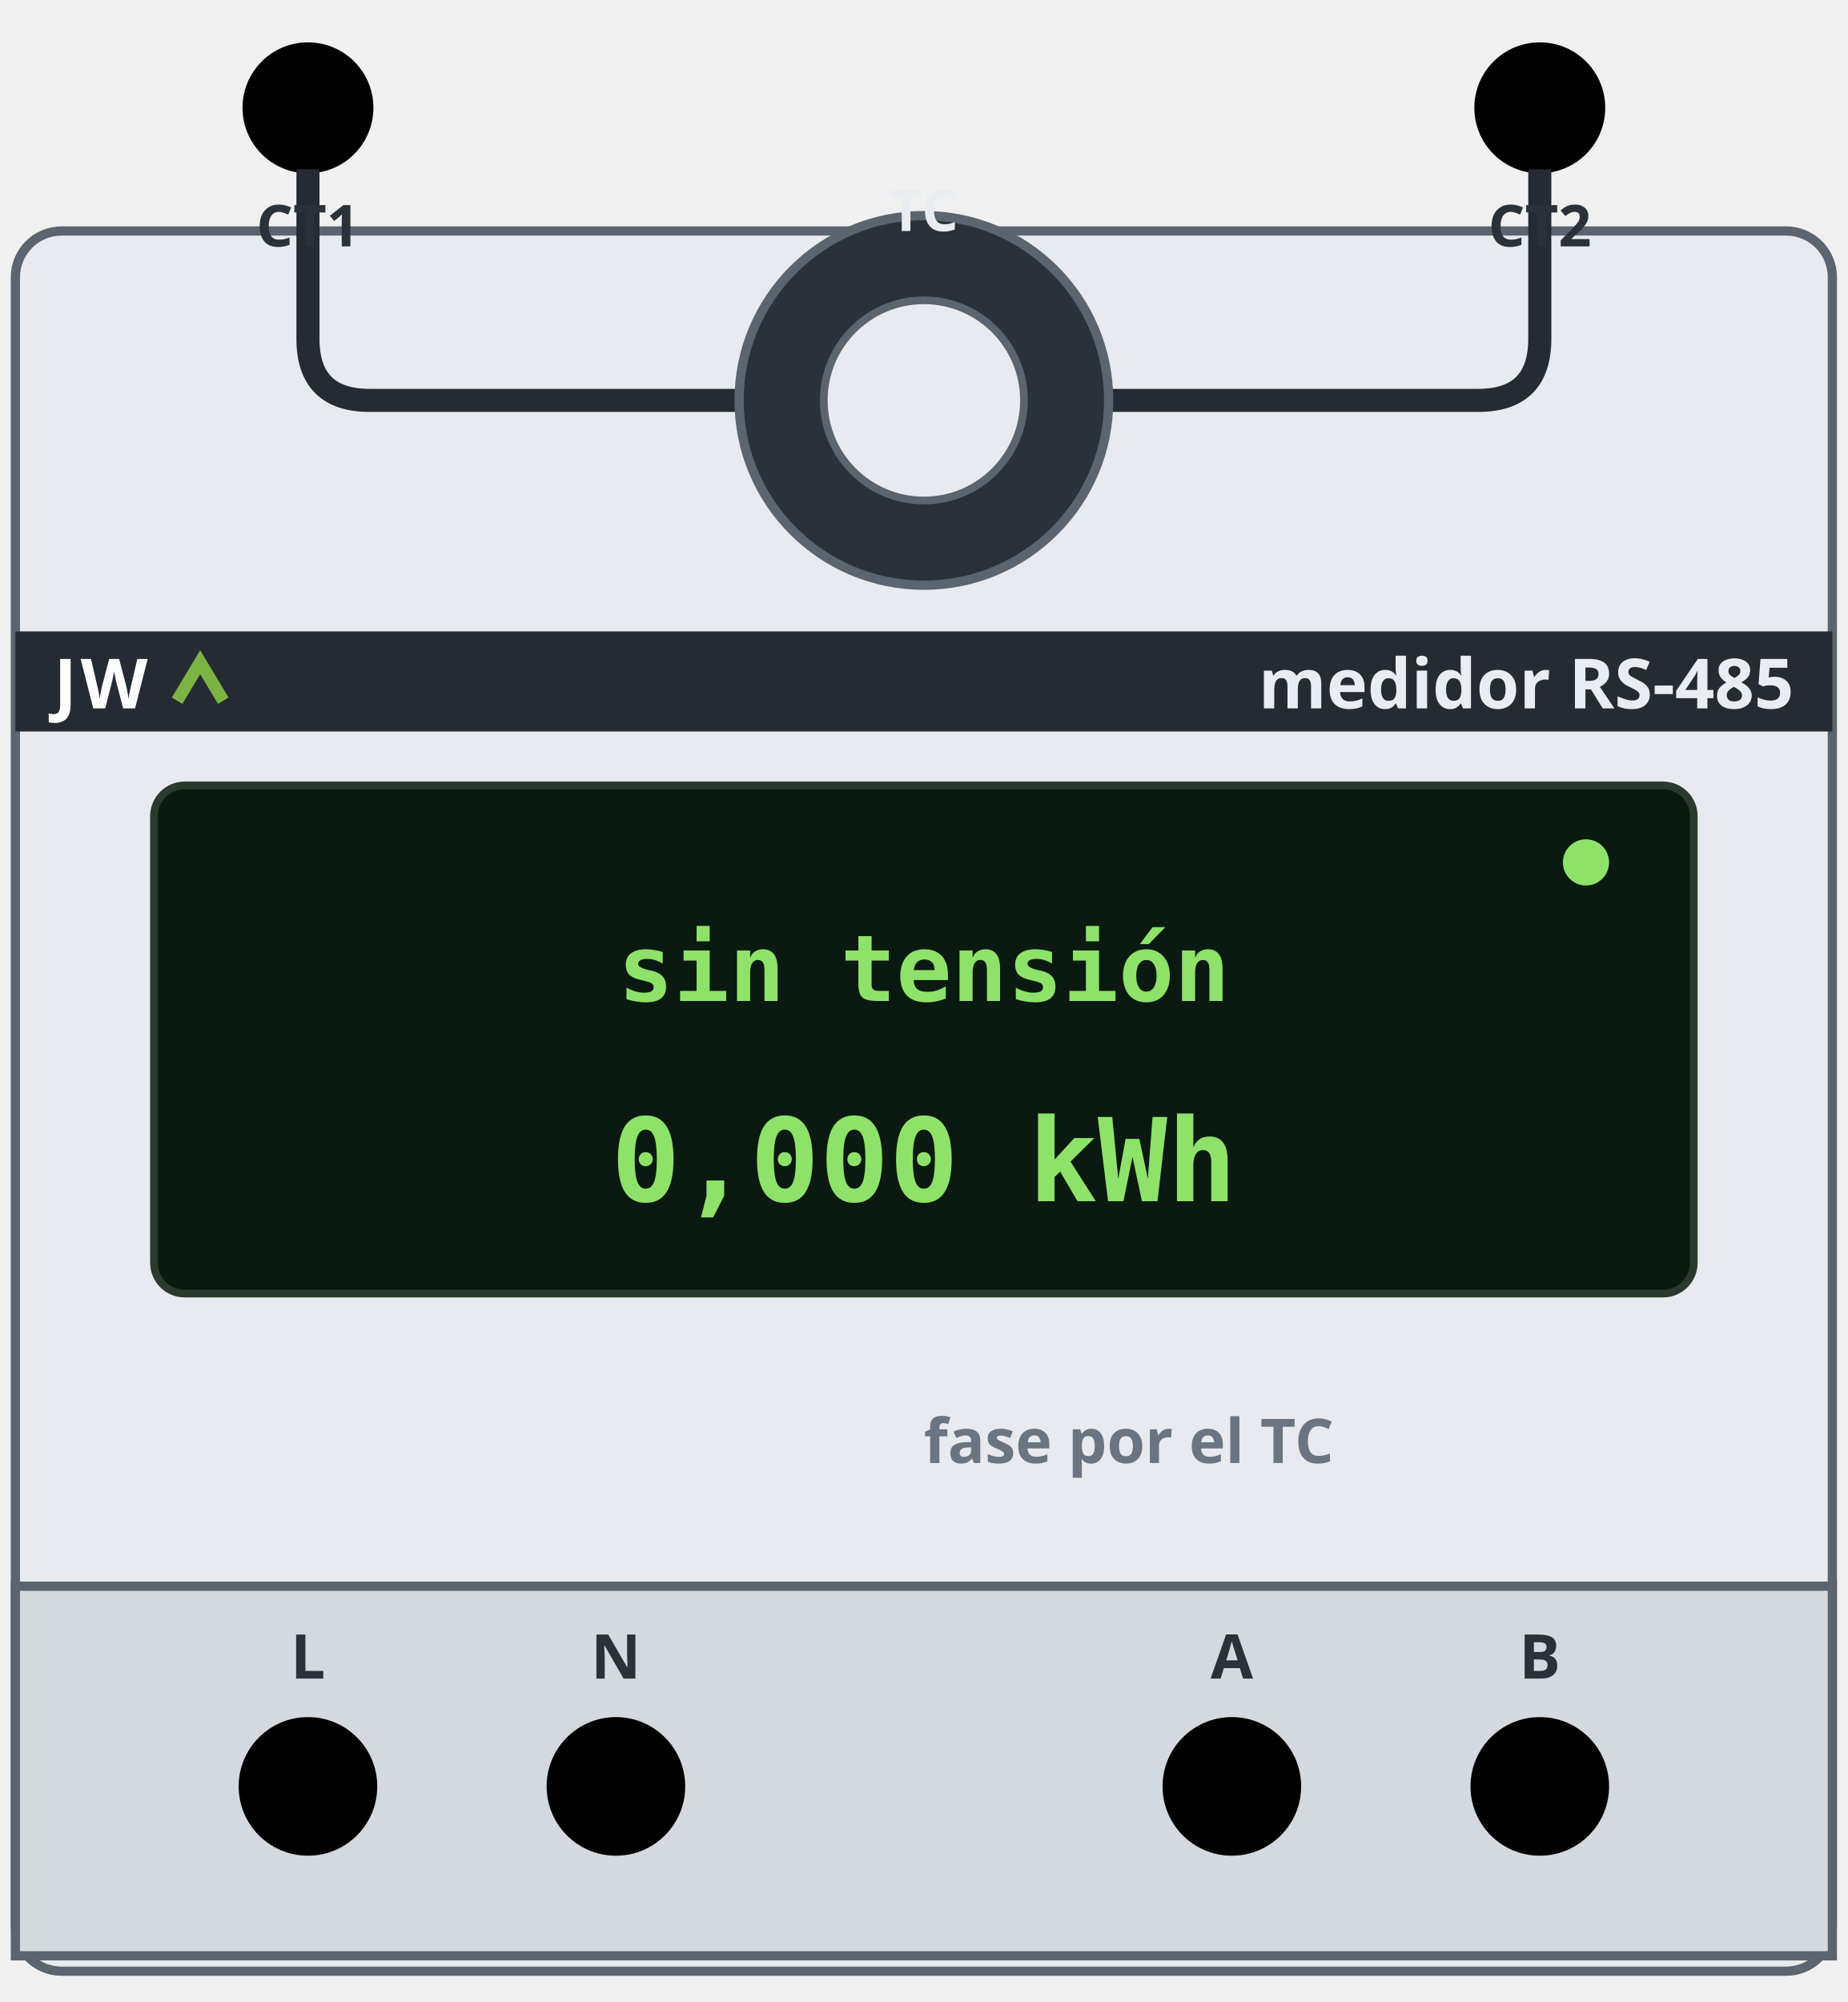
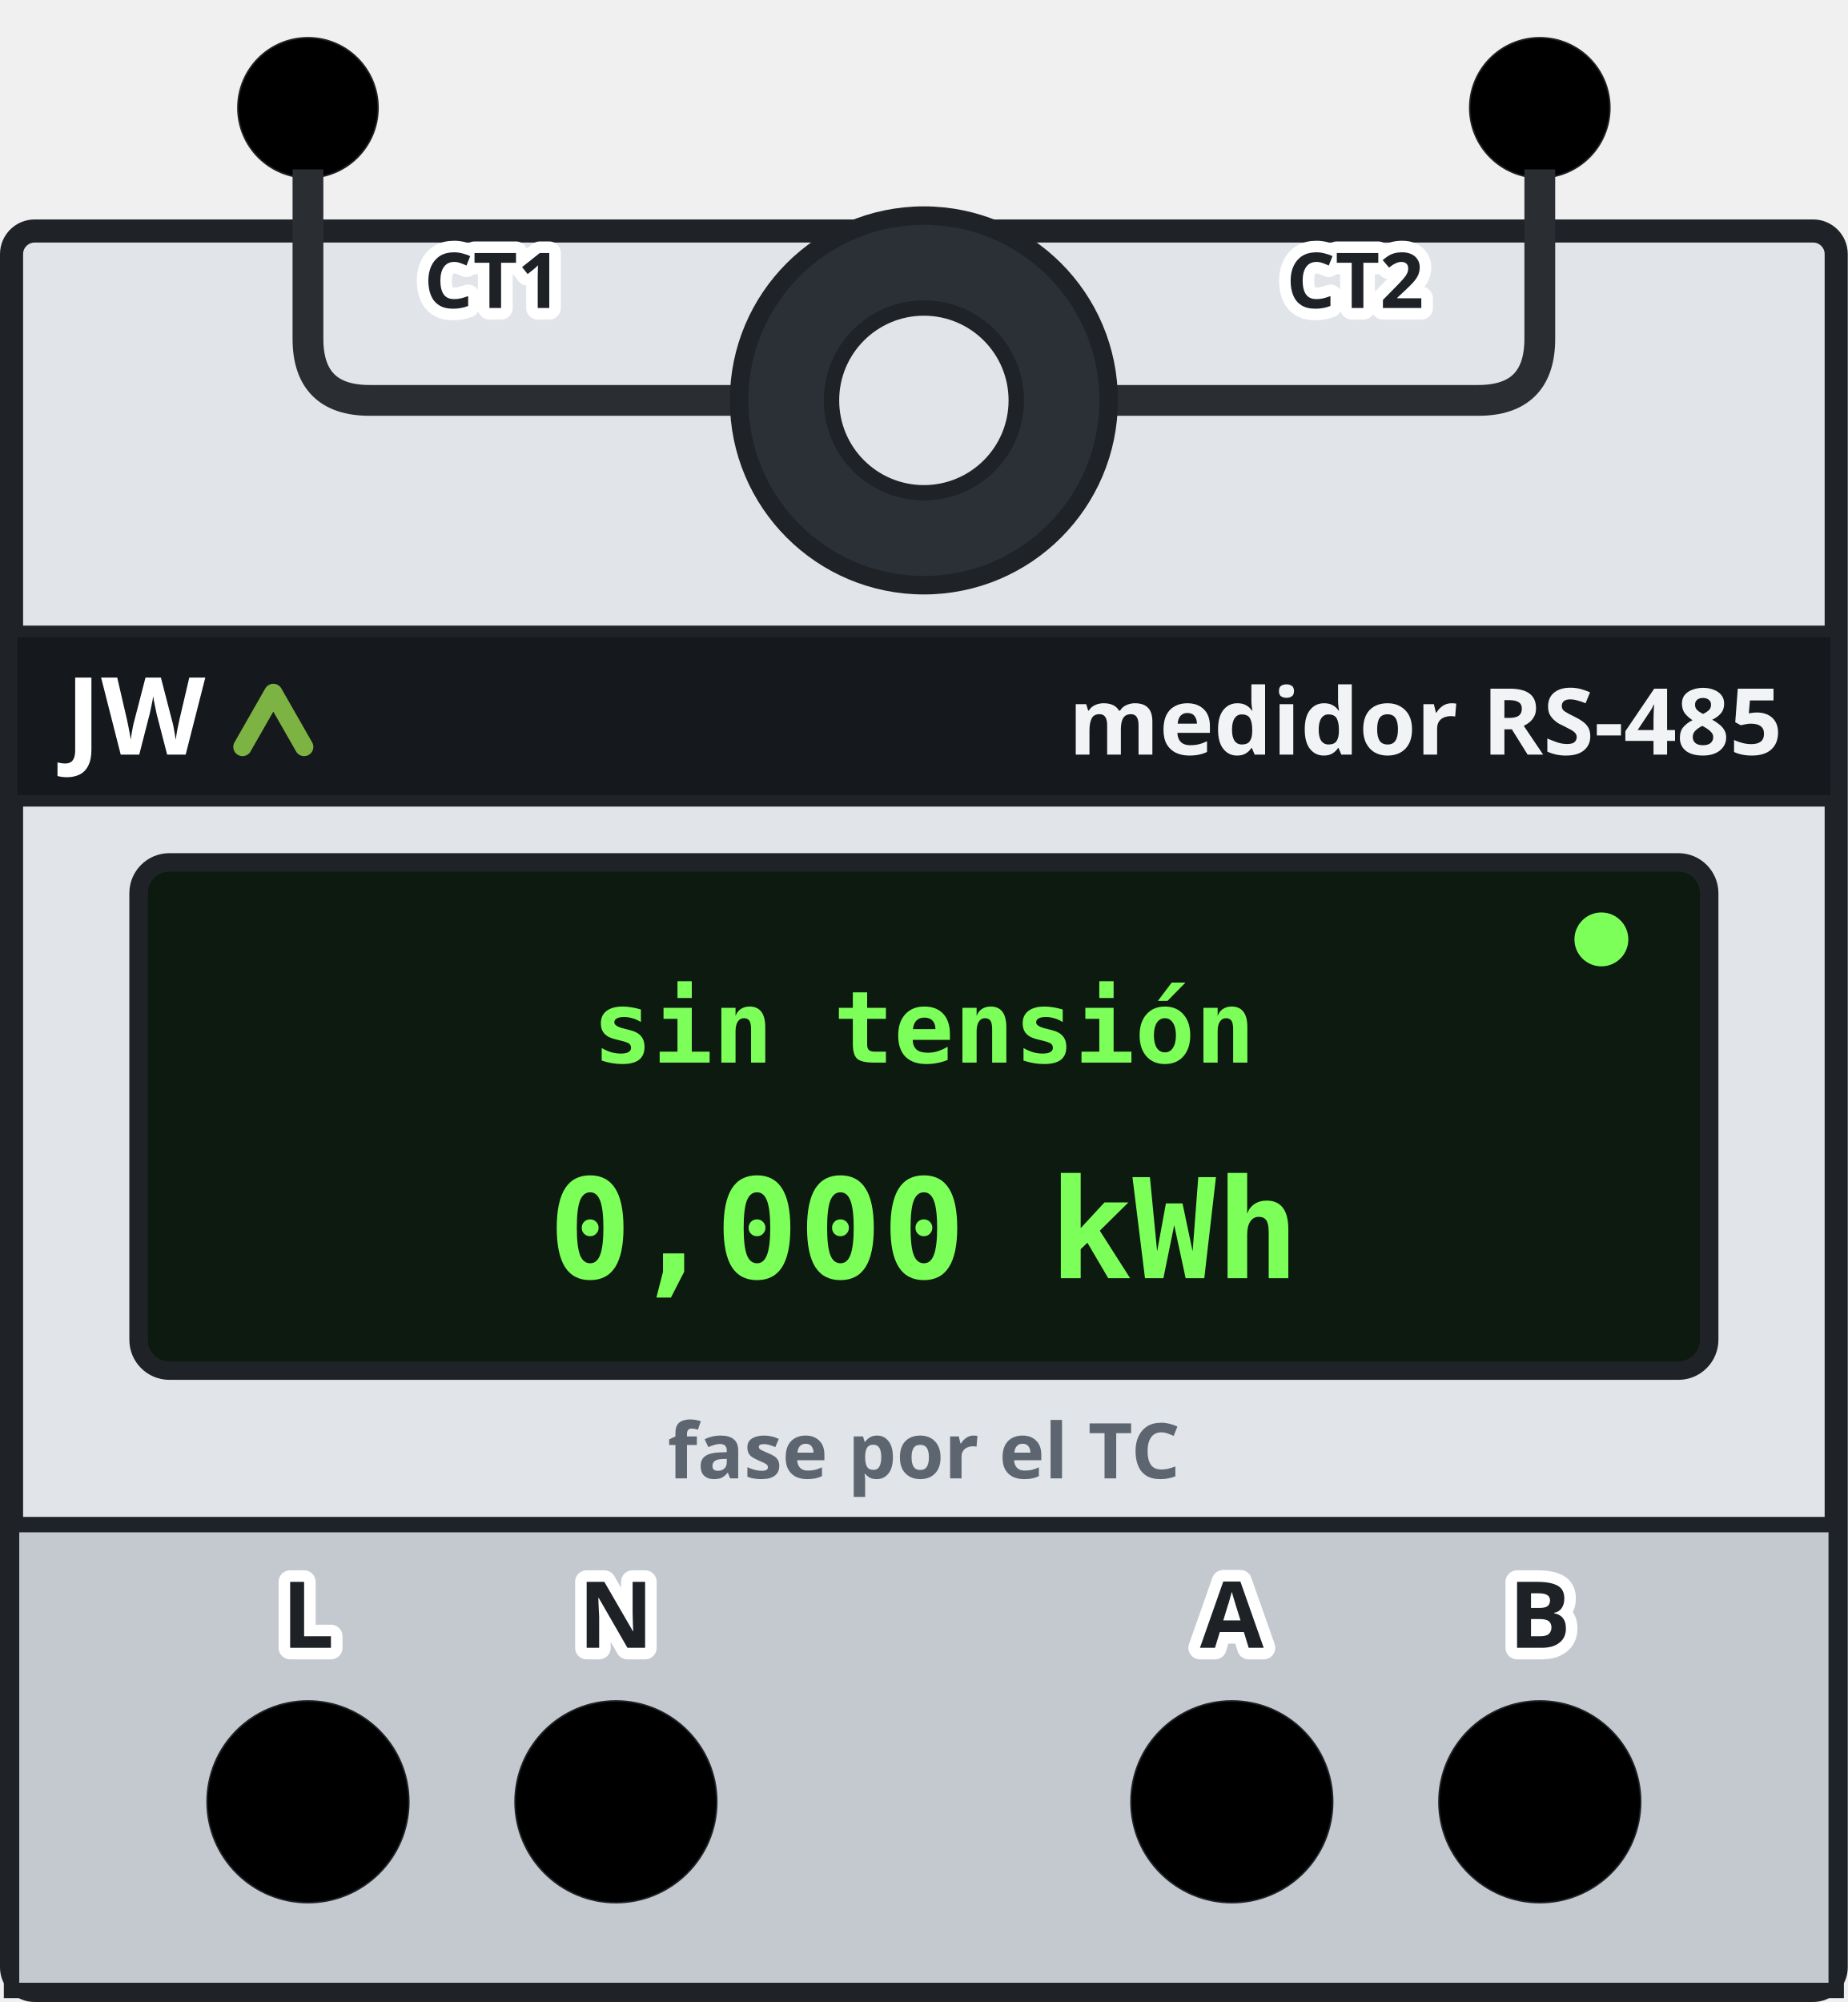
<svg xmlns="http://www.w3.org/2000/svg" viewBox="0 0 240 260" width="240" height="260" font-family="Segoe UI,Noto Sans,Arial,sans-serif">
-   <rect x="2" y="30" width="236" height="226" rx="6" fill="#e7eaee" stroke="#5b6570" stroke-width="1.2" />
-   <rect x="2" y="206" width="236" height="48" fill="#d4d9df" stroke="#5b6570" stroke-width="1.2" />
-   <circle cx="40" cy="14" r="7.5" fill="#f4f6f8" stroke="#5b6570" stroke-width="1.2" />
-   <circle cx="40" cy="14" r="5.3" fill="none" stroke="#c9cfd6" stroke-width="1" />
-   <path d="M36.25 14h7.5 M40 10.25v7.5" fill="none" stroke="#39414b" stroke-width="1.8" stroke-linecap="round" />
-   <circle class="jw-term" data-term="CT1" cx="40" cy="14" r="8.5" />
-   <circle cx="200" cy="14" r="7.5" fill="#f4f6f8" stroke="#5b6570" stroke-width="1.2" />
-   <circle cx="200" cy="14" r="5.3" fill="none" stroke="#c9cfd6" stroke-width="1" />
-   <path d="M196.25 14h7.5 M200 10.25v7.5" fill="none" stroke="#39414b" stroke-width="1.8" stroke-linecap="round" />
-   <circle class="jw-term" data-term="CT2" cx="200" cy="14" r="8.5" />
-   <path d="M40 22 V44 Q40 52 48 52 H96 M200 22 V44 Q200 52 192 52 H144" fill="none" stroke="#262b33" stroke-width="3" />
-   <circle cx="120" cy="52" r="24" fill="#2b3138" stroke="#5b6570" stroke-width="1.2" />
-   <circle cx="120" cy="52" r="13" fill="#e7eaee" stroke="#5b6570" stroke-width="1" />
-   <text x="120" y="30" font-size="7.5" font-weight="700" fill="#e9edf1" text-anchor="middle">TC</text>
-   <text x="40" y="32" font-size="7.5" font-weight="700" fill="#2b3138" text-anchor="middle">CT1</text>
-   <text x="200" y="32" font-size="7.5" font-weight="700" fill="#2b3138" text-anchor="middle">CT2</text>
-   <rect x="2" y="82" width="236" height="13" fill="#262b33" />
-   <text x="7" y="92" font-size="9" font-weight="800" fill="#fff" text-anchor="start" letter-spacing=".5">JW</text>
-   <path d="M23 91 l3 -5 l3 5" fill="none" stroke="#7cb342" stroke-width="1.6" />
-   <text x="233" y="92" font-size="9" font-weight="700" fill="#e9edf1" text-anchor="end">medidor RS-485</text>
-   <rect x="20" y="102" width="200" height="66" rx="4" fill="#0b1a10" stroke="#2a3a2e" stroke-width="1" />
+   <rect x="1.5" y="30" width="237" height="228.5" rx="3" fill="#e1e4e8" stroke="#1f2328" stroke-width="3" />
+   <rect x="1.5" y="198" width="237" height="60.5" fill="#c4c9cf" stroke="#1f2328" stroke-width="2" />
+   <circle cx="40" cy="14" r="8" fill="#fbfbfc" stroke="#1f2328" stroke-width="2.4" />
+   <circle cx="40" cy="14" r="4.8" fill="none" stroke="#a3aab2" stroke-width="1.2" />
+   <path d="M35.6 14h8.8 M40 9.6v8.8" fill="none" stroke="#2a2e33" stroke-width="3.4" stroke-linecap="round" />
+   <circle class="jw-term" data-term="CT1" cx="40" cy="14" r="9" />
+   <circle cx="200" cy="14" r="8" fill="#fbfbfc" stroke="#1f2328" stroke-width="2.4" />
+   <circle cx="200" cy="14" r="4.8" fill="none" stroke="#a3aab2" stroke-width="1.2" />
+   <path d="M195.6 14h8.8 M200 9.6v8.8" fill="none" stroke="#2a2e33" stroke-width="3.4" stroke-linecap="round" />
+   <circle class="jw-term" data-term="CT2" cx="200" cy="14" r="9" />
+   <path d="M40 22 V44 Q40 52 48 52 H96 M200 22 V44 Q200 52 192 52 H144" fill="none" stroke="#2a2e33" stroke-width="4" />
+   <circle cx="120" cy="52" r="24" fill="#2b3036" stroke="#1f2328" stroke-width="2.4" />
+   <circle cx="120" cy="52" r="12" fill="#e1e4e8" stroke="#1f2328" stroke-width="2" />
+   <text x="120" y="80" font-size="1" font-weight="600" fill="#2b3138" text-anchor="middle" />
+   <text x="64" y="40" font-size="10" font-weight="800" fill="#1e2226" text-anchor="middle" stroke="#ffffff" stroke-width="3" paint-order="stroke" stroke-linejoin="round">CT1</text>
+   <text x="176" y="40" font-size="10" font-weight="800" fill="#1e2226" text-anchor="middle" stroke="#ffffff" stroke-width="3" paint-order="stroke" stroke-linejoin="round">CT2</text>
+   <rect x="1.5" y="82" width="237" height="22" fill="#15181c" stroke="#1f2328" stroke-width="1.5" />
+   <text x="8.5" y="98" font-size="14" font-weight="900" fill="#fff" text-anchor="start">JW</text>
+   <path d="M31.5 97 l4 -7 l4 7" fill="none" stroke="#7cb342" stroke-width="2.4" stroke-linecap="round" stroke-linejoin="round" />
+   <text x="231.5" y="98" font-size="12" font-weight="800" fill="#f1f3f5" text-anchor="end">medidor RS-485</text>
+   <rect x="18" y="112" width="204" height="66" rx="4" fill="#0c1a10" stroke="#1f2328" stroke-width="2.4" />
  <g data-show="out.powered">
-     <circle cx="206" cy="112" r="3" fill="#8ee26a" stroke="none" stroke-width="0" />
+     <circle cx="208" cy="122" r="3.5" fill="#7dff5a" stroke="none" stroke-width="0" />
  </g>
-   <text x="120" y="130" font-size="12" font-weight="700" fill="#8ee26a" text-anchor="middle" font-family="Consolas,DejaVu Sans Mono,monospace" data-text="out.lectura">sin tensión</text>
-   <text x="120" y="156" font-size="15" font-weight="800" fill="#8ee26a" text-anchor="middle" font-family="Consolas,DejaVu Sans Mono,monospace" data-text="out.kwh:d3:kWh">0,000 kWh</text>
-   <text x="120" y="190" font-size="8" font-weight="700" fill="#6b7581" text-anchor="600">fase por el TC</text>
-   <circle cx="40" cy="232" r="8" fill="#f4f6f8" stroke="#5b6570" stroke-width="1.2" />
-   <circle cx="40" cy="232" r="5.8" fill="none" stroke="#c9cfd6" stroke-width="1" />
-   <path d="M36.0 232h8 M40 228.0v8" fill="none" stroke="#39414b" stroke-width="1.8" stroke-linecap="round" />
-   <circle class="jw-term" data-term="L" cx="40" cy="232" r="9" />
-   <text x="40" y="218" font-size="8" font-weight="700" fill="#2b3138" text-anchor="middle">L</text>
-   <circle cx="80" cy="232" r="8" fill="#f4f6f8" stroke="#5b6570" stroke-width="1.2" />
-   <circle cx="80" cy="232" r="5.8" fill="none" stroke="#c9cfd6" stroke-width="1" />
-   <path d="M76.0 232h8 M80 228.0v8" fill="none" stroke="#39414b" stroke-width="1.8" stroke-linecap="round" />
-   <circle class="jw-term" data-term="N" cx="80" cy="232" r="9" />
-   <text x="80" y="218" font-size="8" font-weight="700" fill="#2b3138" text-anchor="middle">N</text>
-   <circle cx="160" cy="232" r="8" fill="#f4f6f8" stroke="#5b6570" stroke-width="1.2" />
-   <circle cx="160" cy="232" r="5.8" fill="none" stroke="#c9cfd6" stroke-width="1" />
-   <path d="M156.0 232h8 M160 228.0v8" fill="none" stroke="#39414b" stroke-width="1.8" stroke-linecap="round" />
-   <circle class="jw-term" data-term="A" cx="160" cy="232" r="9" />
-   <text x="160" y="218" font-size="8" font-weight="700" fill="#2b3138" text-anchor="middle">A</text>
-   <circle cx="200" cy="232" r="8" fill="#f4f6f8" stroke="#5b6570" stroke-width="1.2" />
-   <circle cx="200" cy="232" r="5.8" fill="none" stroke="#c9cfd6" stroke-width="1" />
-   <path d="M196.0 232h8 M200 228.0v8" fill="none" stroke="#39414b" stroke-width="1.8" stroke-linecap="round" />
-   <circle class="jw-term" data-term="B" cx="200" cy="232" r="9" />
-   <text x="200" y="218" font-size="8" font-weight="700" fill="#2b3138" text-anchor="middle">B</text>
+   <text x="120" y="138" font-size="13" font-weight="700" fill="#7dff5a" text-anchor="middle" font-family="Consolas,DejaVu Sans Mono,monospace" data-text="out.lectura">sin tensión</text>
+   <text x="120" y="166" font-size="18" font-weight="800" fill="#7dff5a" text-anchor="middle" font-family="Consolas,DejaVu Sans Mono,monospace" data-text="out.kwh:d3:kWh">0,000 kWh</text>
+   <text x="120" y="192" font-size="10" font-weight="800" fill="#5d6670" text-anchor="middle">fase por el TC</text>
+   <circle cx="40" cy="234" r="12" fill="#fbfbfc" stroke="#1f2328" stroke-width="2.4" />
+   <circle cx="40" cy="234" r="8.8" fill="none" stroke="#a3aab2" stroke-width="1.2" />
+   <path d="M33.4 234h13.2 M40 227.4v13.2" fill="none" stroke="#2a2e33" stroke-width="3.4" stroke-linecap="round" />
+   <circle class="jw-term" data-term="L" cx="40" cy="234" r="13" data-side="b" />
+   <text x="40" y="214" font-size="12" font-weight="800" fill="#1e2226" text-anchor="middle" stroke="#ffffff" stroke-width="3" paint-order="stroke" stroke-linejoin="round">L</text>
+   <circle cx="80" cy="234" r="12" fill="#fbfbfc" stroke="#1f2328" stroke-width="2.4" />
+   <circle cx="80" cy="234" r="8.8" fill="none" stroke="#a3aab2" stroke-width="1.2" />
+   <path d="M73.4 234h13.2 M80 227.4v13.2" fill="none" stroke="#2a2e33" stroke-width="3.4" stroke-linecap="round" />
+   <circle class="jw-term" data-term="N" cx="80" cy="234" r="13" data-side="b" />
+   <text x="80" y="214" font-size="12" font-weight="800" fill="#1e2226" text-anchor="middle" stroke="#ffffff" stroke-width="3" paint-order="stroke" stroke-linejoin="round">N</text>
+   <circle cx="160" cy="234" r="12" fill="#fbfbfc" stroke="#1f2328" stroke-width="2.4" />
+   <circle cx="160" cy="234" r="8.8" fill="none" stroke="#a3aab2" stroke-width="1.2" />
+   <path d="M153.4 234h13.2 M160 227.4v13.2" fill="none" stroke="#2a2e33" stroke-width="3.4" stroke-linecap="round" />
+   <circle class="jw-term" data-term="A" cx="160" cy="234" r="13" data-side="b" />
+   <text x="160" y="214" font-size="12" font-weight="800" fill="#1e2226" text-anchor="middle" stroke="#ffffff" stroke-width="3" paint-order="stroke" stroke-linejoin="round">A</text>
+   <circle cx="200" cy="234" r="12" fill="#fbfbfc" stroke="#1f2328" stroke-width="2.4" />
+   <circle cx="200" cy="234" r="8.8" fill="none" stroke="#a3aab2" stroke-width="1.2" />
+   <path d="M193.4 234h13.2 M200 227.4v13.2" fill="none" stroke="#2a2e33" stroke-width="3.4" stroke-linecap="round" />
+   <circle class="jw-term" data-term="B" cx="200" cy="234" r="13" data-side="b" />
+   <text x="200" y="214" font-size="12" font-weight="800" fill="#1e2226" text-anchor="middle" stroke="#ffffff" stroke-width="3" paint-order="stroke" stroke-linejoin="round">B</text>
</svg>
